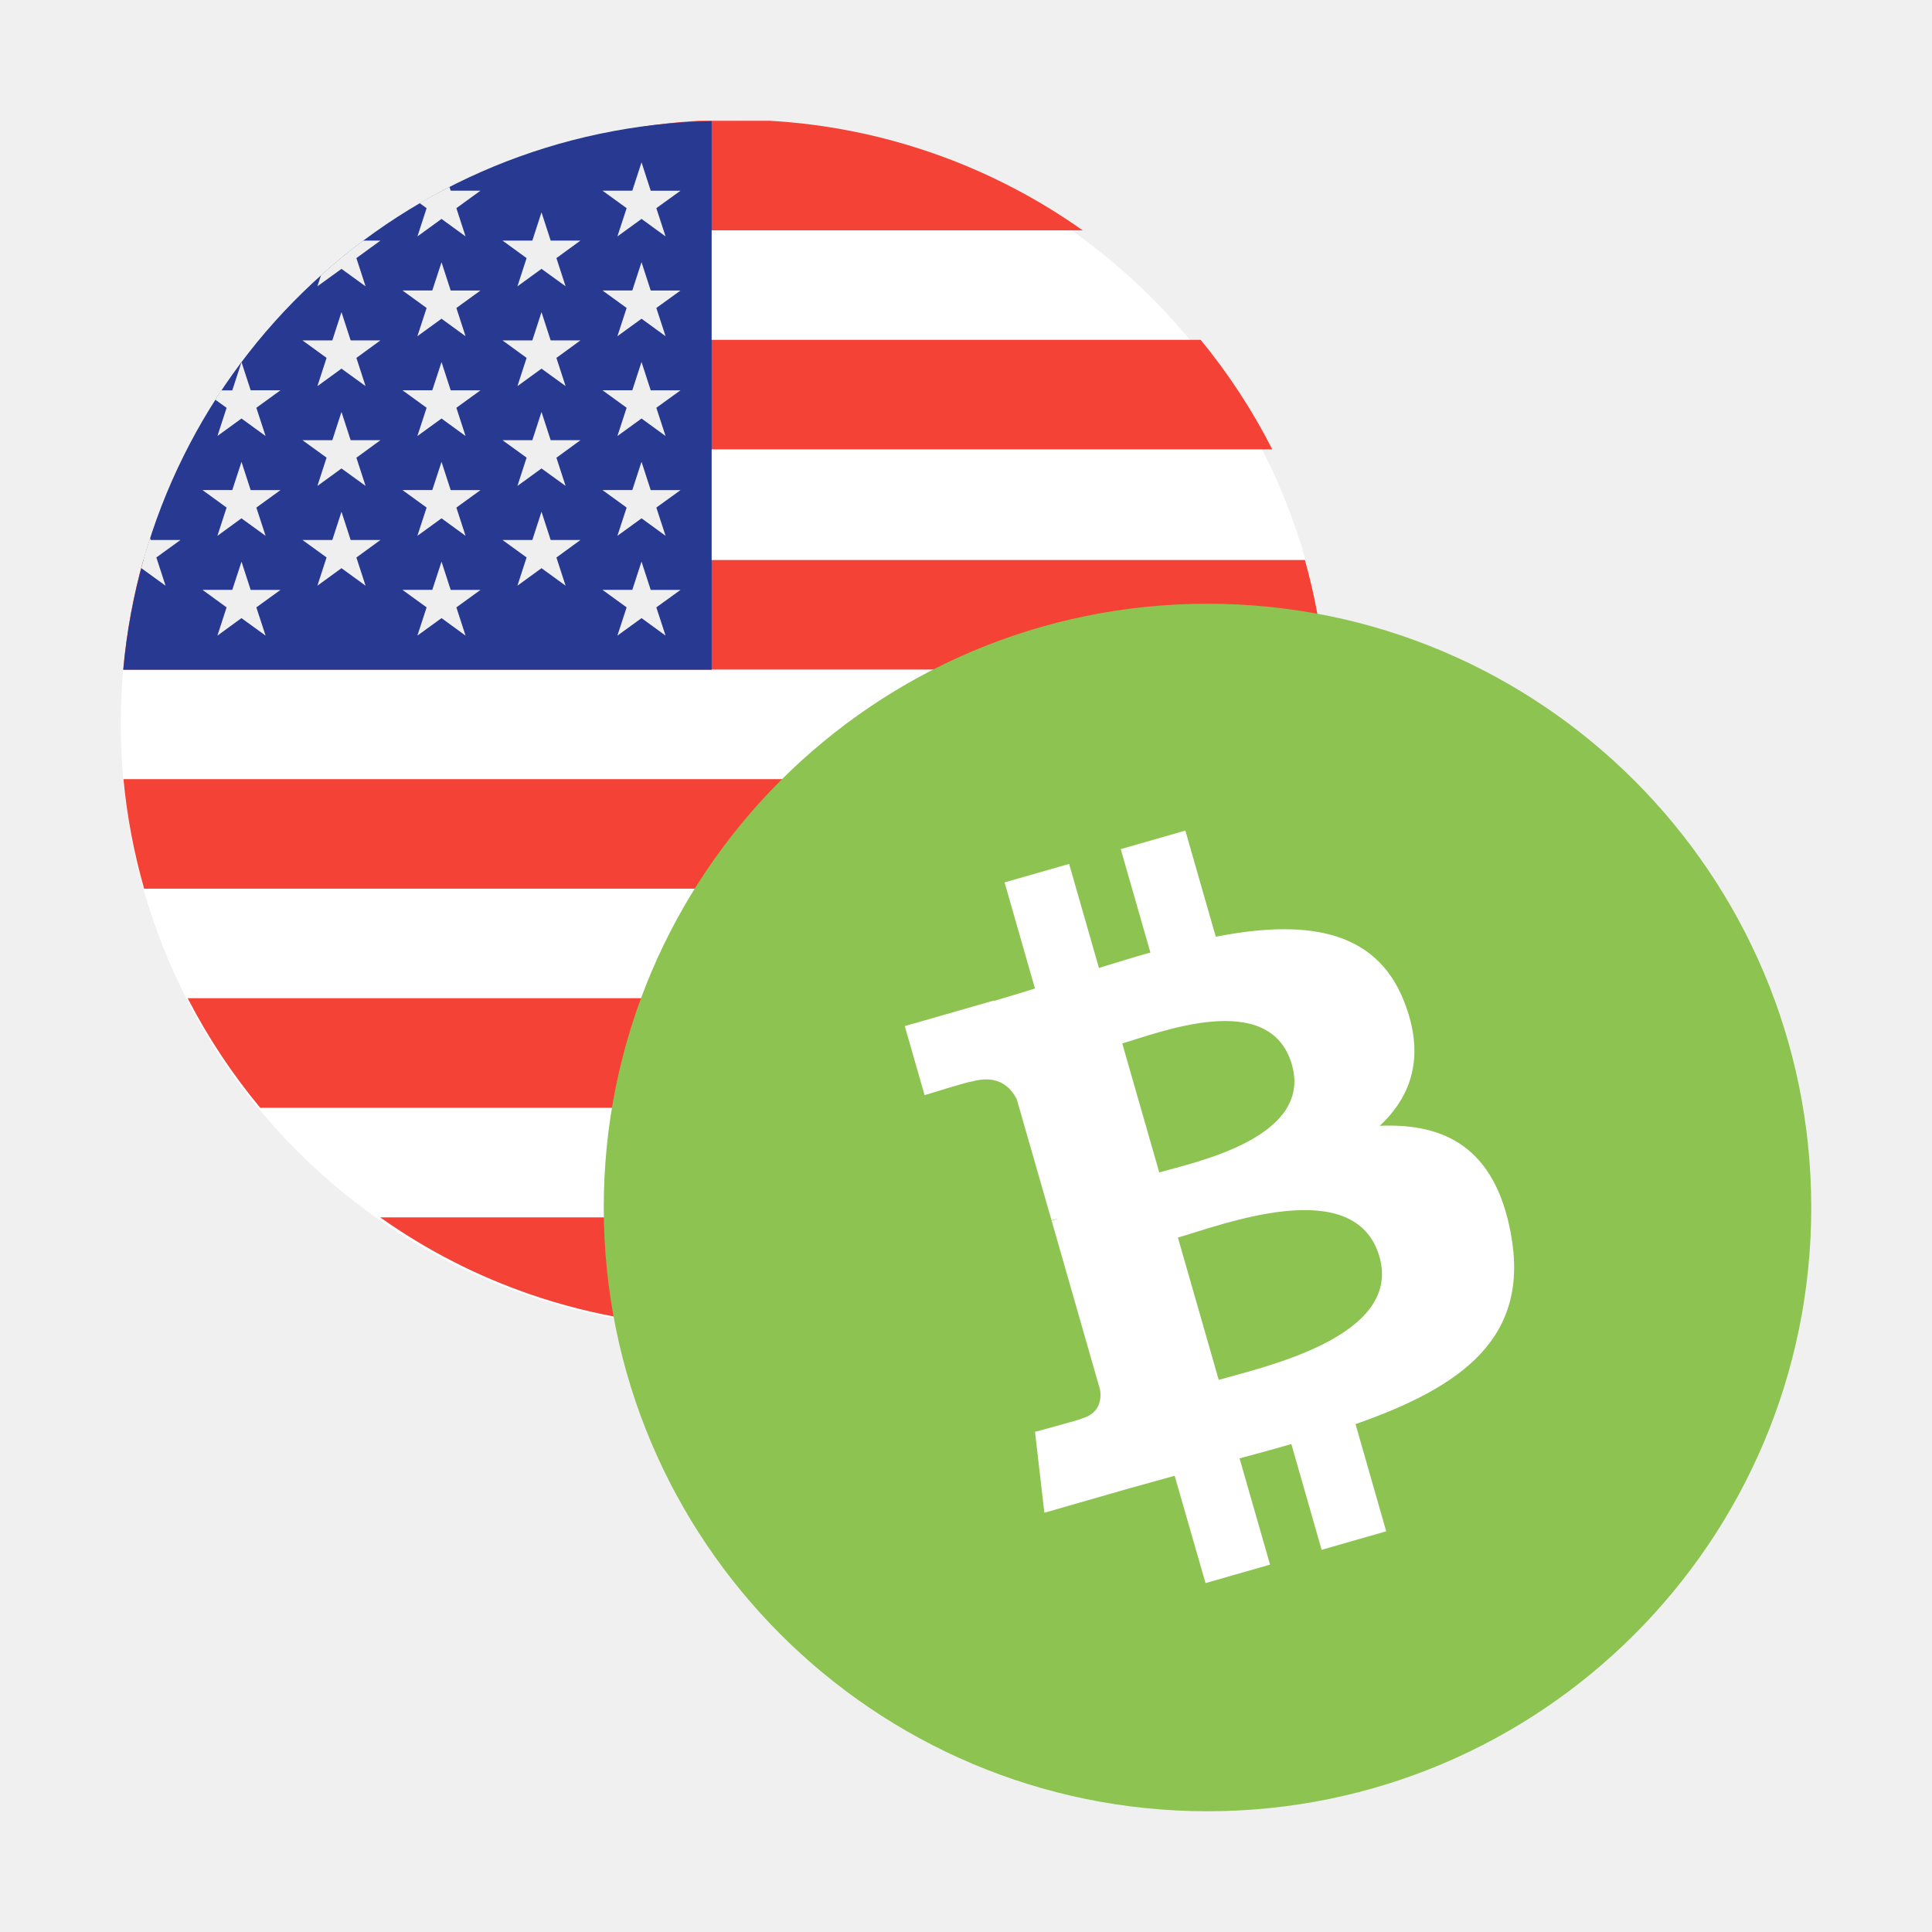
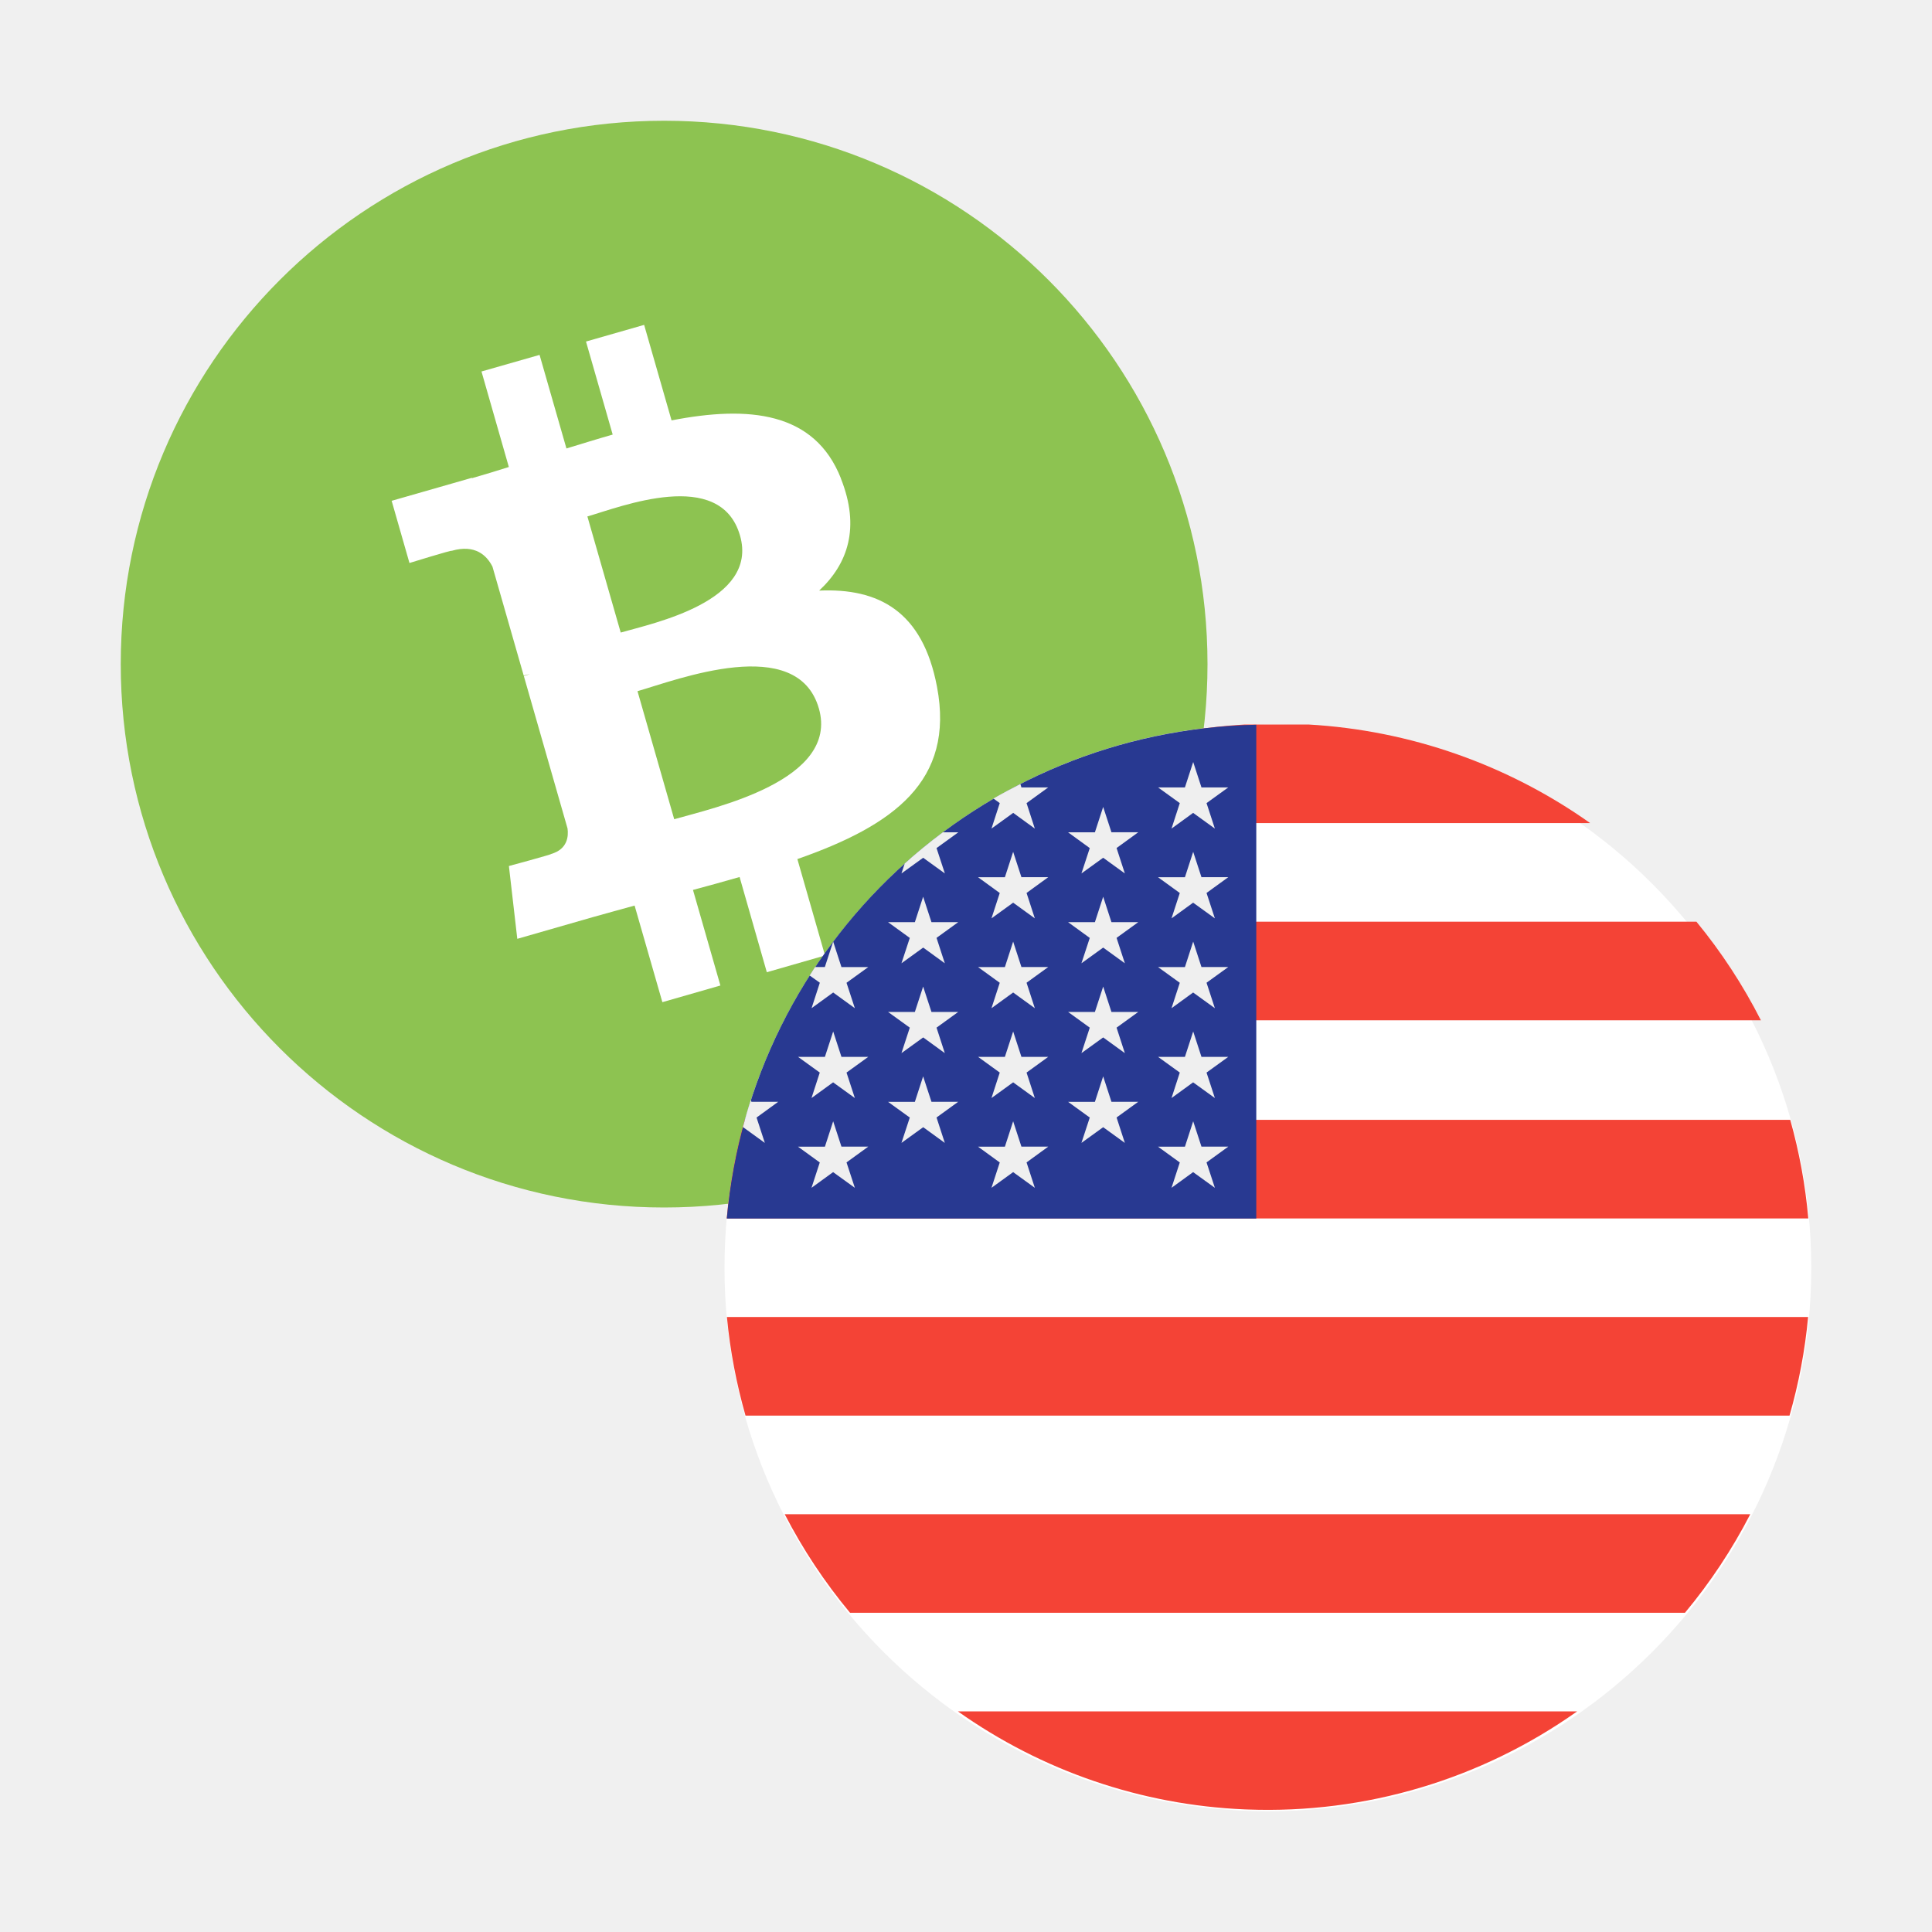
<svg xmlns="http://www.w3.org/2000/svg" width="32" height="32" fill="none">
-   <path d="M2 12C2 6.477 6.477 2 12 2s10 4.477 10 10-4.477 10-10 10S2 17.523 2 12z" fill="#fff" />
-   <path fill-rule="evenodd" clip-rule="evenodd" d="M11.577 2a9.95 9.95 0 0 0-5.185 1.815h11.54A9.952 9.952 0 0 0 12.746 2h-1.168zm-7.14 3.629A9.983 9.983 0 0 0 3.25 7.443h17.823a9.978 9.978 0 0 0-1.186-1.814H4.436zm-2.396 5.46c.055-.622.168-1.228.332-1.813h19.241c.164.585.277 1.19.331 1.814H2.041zm.004 1.816c.058.623.175 1.23.342 1.814H21.6c.167-.585.284-1.191.342-1.814H2.045zm2.265 5.443a9.988 9.988 0 0 1-1.202-1.815h17.771a9.982 9.982 0 0 1-1.203 1.815H4.312zm7.26 3.618h.03l.031.002a9.844 9.844 0 0 0 6.06-1.805H6.296a9.843 9.843 0 0 0 5.276 1.803z" fill="#F44336" />
-   <path d="M11.787 2.005a9.99 9.99 0 0 0-9.745 9.088h9.745V2.005z" fill="#283991" />
-   <path d="m4 7.65.152.468h.493l-.399.289.153.468-.4-.29-.398.29.152-.468-.399-.29h.493L4 7.65zM4 9.303l.152.468h.493l-.399.289.153.468-.4-.29-.398.29.152-.468-.399-.29h.493L4 9.304zM5.656 5.17l.152.468h.493l-.398.29.152.467-.399-.289-.399.29.152-.468-.399-.29h.494l.152-.468zM5.656 6.823l.152.468h.493l-.398.29.152.467-.399-.289-.399.29.152-.469-.399-.289h.494l.152-.468zM5.656 8.476l.152.468h.493l-.398.29.152.467-.399-.29-.399.29.152-.468-.399-.289h.494l.152-.468zM2.742 9.701l-.152-.468.399-.289h-.493l-.011-.034a9.522 9.522 0 0 0-.149.507l.007-.005.4.29zM3.6 7.222l.4-.29.399.29-.153-.468.4-.29h-.494L4 5.998l-.153.468h-.182a9.323 9.323 0 0 0-.099.154l.187.135-.152.468zM5.656 4.453l.399.29-.152-.468.398-.29h-.285a9.92 9.92 0 0 0-.699.573l-.06.184.4-.289zM6.914 3.916l.399-.29.398.29-.152-.468.399-.29h-.493l-.021-.062a9.898 9.898 0 0 0-.494.268l.116.084-.152.468zM7.313 4.344l.152.468h.493l-.399.289.152.468-.398-.29-.4.29.153-.468-.4-.29h.494l.153-.467zM7.313 5.997l.152.468h.493l-.399.289.152.468-.398-.29-.4.29.153-.468-.4-.29h.494l.153-.467zM7.313 7.65l.152.468h.493l-.399.289.152.468-.398-.29-.4.29.153-.468-.4-.29h.494l.153-.467zM7.313 9.303l.152.468h.493l-.399.289.152.468-.398-.29-.4.29.153-.468-.4-.29h.494l.153-.467zM8.969 3.517l.152.468h.493l-.398.29.152.467-.399-.289-.399.29.152-.468-.399-.29h.494l.152-.468zM8.969 5.17l.152.468h.493l-.398.29.152.467-.399-.289-.399.29.152-.468-.399-.29h.494l.152-.468zM8.969 6.823l.152.468h.493l-.398.29.152.467-.399-.289-.399.29.152-.469-.399-.289h.494l.152-.468zM8.969 8.476l.152.468h.493l-.398.29.152.467-.399-.29-.399.29.152-.468-.399-.289h.494l.152-.468zM10.626 2.69l.152.469h.493l-.4.289.153.468-.398-.29-.4.29.153-.468-.4-.29h.494l.152-.467zM10.626 4.344l.152.468h.493l-.4.289.153.468-.398-.29-.4.29.153-.468-.4-.29h.494l.152-.467zM10.626 5.997l.152.468h.493l-.4.289.153.468-.398-.29-.4.29.153-.468-.4-.29h.494l.152-.467zM10.626 7.65l.152.468h.493l-.4.289.153.468-.398-.29-.4.29.153-.468-.4-.29h.494l.152-.467zM10.626 9.303l.152.468h.493l-.4.289.153.468-.398-.29-.4.29.153-.468-.4-.29h.494l.152-.467z" fill="#EFEFEF" />
-   <path d="M10 20c0-5.523 4.477-10 10-10s10 4.477 10 10-4.477 10-10 10-10-4.477-10-10z" fill="#8DC351" />
-   <path d="M23.255 16.584c-.485-1.233-1.702-1.344-3.118-1.069l-.504-1.758-1.07.307.491 1.712c-.281.08-.567.169-.852.256l-.494-1.723-1.069.306.503 1.758c-.23.071-.456.141-.678.205l-.002-.006-1.476.423.328 1.144s.786-.243.777-.224c.434-.124.647.087.75.293l.575 2.002a.926.926 0 0 1 .115-.025l-.113.033.804 2.806c.02.142.003.382-.3.47.017.008-.779.222-.779.222l.155 1.34 1.392-.4c.26-.073.516-.142.766-.213l.511 1.778 1.069-.306-.505-1.76c.287-.076.573-.155.858-.237l.501 1.752 1.07-.307-.508-1.775c1.77-.62 2.899-1.434 2.57-3.169-.263-1.396-1.077-1.82-2.169-1.772.53-.494.758-1.161.402-2.063zm-.407 4.231c.382 1.33-1.937 1.83-2.662 2.04l-.676-2.357c.725-.208 2.94-1.069 3.338.318v-.001zm-1.45-3.181c.345 1.21-1.593 1.612-2.197 1.785l-.613-2.137c.604-.173 2.447-.909 2.81.352z" fill="#fff" />
+   <path d="M2 11a9 9 0 1 1 18 0 9 9 0 1 1-18 0z" fill="#8DC351" />
+   <path d="M13.929 7.925c-.437-1.11-1.531-1.21-2.806-.962l-.454-1.582-.963.276.442 1.541c-.253.072-.51.152-.766.23l-.445-1.55-.962.275.453 1.582c-.207.065-.41.128-.61.185l-.002-.006-1.329.381.295 1.03s.708-.219.7-.202c.39-.112.582.078.675.263l.517 1.803a.861.861 0 0 1 .104-.023l-.102.03.724 2.525c.018.128.002.344-.27.423.015.007-.701.2-.701.2l.139 1.206 1.253-.36c.233-.066.464-.128.69-.191l.46 1.6.961-.276-.454-1.583c.258-.069.515-.14.772-.214l.451 1.577.964-.277-.458-1.597c1.592-.557 2.609-1.29 2.313-2.852-.237-1.257-.97-1.638-1.952-1.595.477-.445.682-1.045.36-1.856v-.001zm-.366 3.808c.343 1.197-1.743 1.648-2.396 1.836l-.608-2.121c.652-.187 2.646-.962 3.004.286zM12.257 8.87c.312 1.088-1.432 1.451-1.976 1.607l-.552-1.923c.544-.156 2.203-.819 2.528.317z" fill="#fff" />
+   <path d="M12 21a9 9 0 1 1 18 0 9 9 0 1 1-18 0z" fill="#fff" />
+   <path fill-rule="evenodd" clip-rule="evenodd" d="M20.62 12c-1.734.1-3.335.69-4.668 1.633h10.386A8.956 8.956 0 0 0 21.671 12H20.62zm-6.428 3.266a8.985 8.985 0 0 0-1.067 1.633h16.041a8.973 8.973 0 0 0-1.068-1.633H14.192zm-2.155 4.915c.05-.56.15-1.106.298-1.633h17.317c.148.527.25 1.072.299 1.633H12.037zm.003 1.633c.053.561.158 1.107.308 1.633H29.64a8.897 8.897 0 0 0 .308-1.633H12.041zm2.04 4.899a8.99 8.99 0 0 1-1.083-1.633H28.99a8.981 8.981 0 0 1-1.082 1.633H14.08zm6.533 3.256.028.001.027.001a8.86 8.86 0 0 0 5.454-1.625H15.866a8.859 8.859 0 0 0 4.747 1.623z" fill="#F44336" />
+   <path d="M20.808 12.004a8.991 8.991 0 0 0-8.77 8.179h8.77v-8.18z" fill="#283991" />
+   <path d="m13.8 17.084.137.421h.444l-.36.26.138.422-.36-.26-.358.26.137-.422-.36-.26h.445l.137-.42zM13.8 18.572l.137.42h.444l-.36.261.138.421-.36-.26-.358.26.137-.42-.36-.261h.445l.137-.421zM15.29 14.852l.138.422h.443l-.359.26.137.421-.358-.26-.36.26.138-.42-.36-.261h.444l.137-.421zM15.29 16.34l.138.421h.443l-.359.26.137.422-.358-.26-.36.26.138-.422-.36-.26h.444l.137-.42zM15.29 17.828l.138.421h.443l-.359.26.137.421-.358-.26-.36.26.138-.42-.36-.26h.444l.137-.422zM12.668 18.93l-.137-.42.359-.261h-.444l-.01-.03c-.049.15-.093.302-.133.456l.006-.005.359.26zM13.44 16.7l.36-.261.359.26-.138-.421.36-.26h-.444l-.137-.422-.138.421H13.5l-.09.14.169.12-.137.422zM15.29 14.207l.36.26-.138-.42.36-.261h-.257a8.915 8.915 0 0 0-.63.516l-.054.165.36-.26zM16.422 13.724l.36-.26.358.26-.137-.422.359-.26h-.444l-.018-.056c-.15.076-.3.156-.445.24l.104.076-.137.422zM16.781 14.109l.137.42h.444l-.359.261.137.421-.359-.26-.359.26.137-.42-.359-.261h.444l.137-.421zM16.781 15.596l.137.421h.444l-.359.26.137.422-.359-.26-.359.26.137-.421-.359-.26h.444l.137-.422zM16.781 17.084l.137.421h.444l-.359.26.137.422-.359-.26-.359.26.137-.422-.359-.26h.444l.137-.42zM16.781 18.572l.137.42h.444l-.359.261.137.421-.359-.26-.359.26.137-.42-.359-.261h.444l.137-.421zM18.272 13.365l.137.42h.444l-.359.261.137.421-.359-.26-.36.26.138-.42-.359-.261h.444l.137-.421zM18.272 14.852l.137.422h.444l-.359.26.137.421-.359-.26-.36.26.138-.42-.359-.261h.444l.137-.421zM18.272 16.34l.137.421h.444l-.359.26.137.422-.359-.26-.36.26.138-.422-.359-.26h.444l.137-.42zM18.272 17.828l.137.421h.444l-.359.26.137.421-.359-.26-.36.26.138-.42-.359-.26h.444l.137-.422zM19.763 12.621l.137.421h.444l-.36.26.138.422-.36-.26-.358.26.137-.422-.36-.26h.445l.137-.42zM19.763 14.109l.137.42h.444l-.36.261.138.421-.36-.26-.358.26.137-.42-.36-.261h.445l.137-.421zM19.763 15.596l.137.421h.444l-.36.26.138.422-.36-.26-.358.26.137-.421-.36-.26h.445l.137-.422zM19.763 17.084l.137.421h.444l-.36.26.138.422-.36-.26-.358.26.137-.422-.36-.26h.445l.137-.42zM19.763 18.572l.137.42h.444l-.36.261.138.421-.36-.26-.358.26.137-.42-.36-.261h.445l.137-.421z" fill="#EFEFEF" />
</svg>
